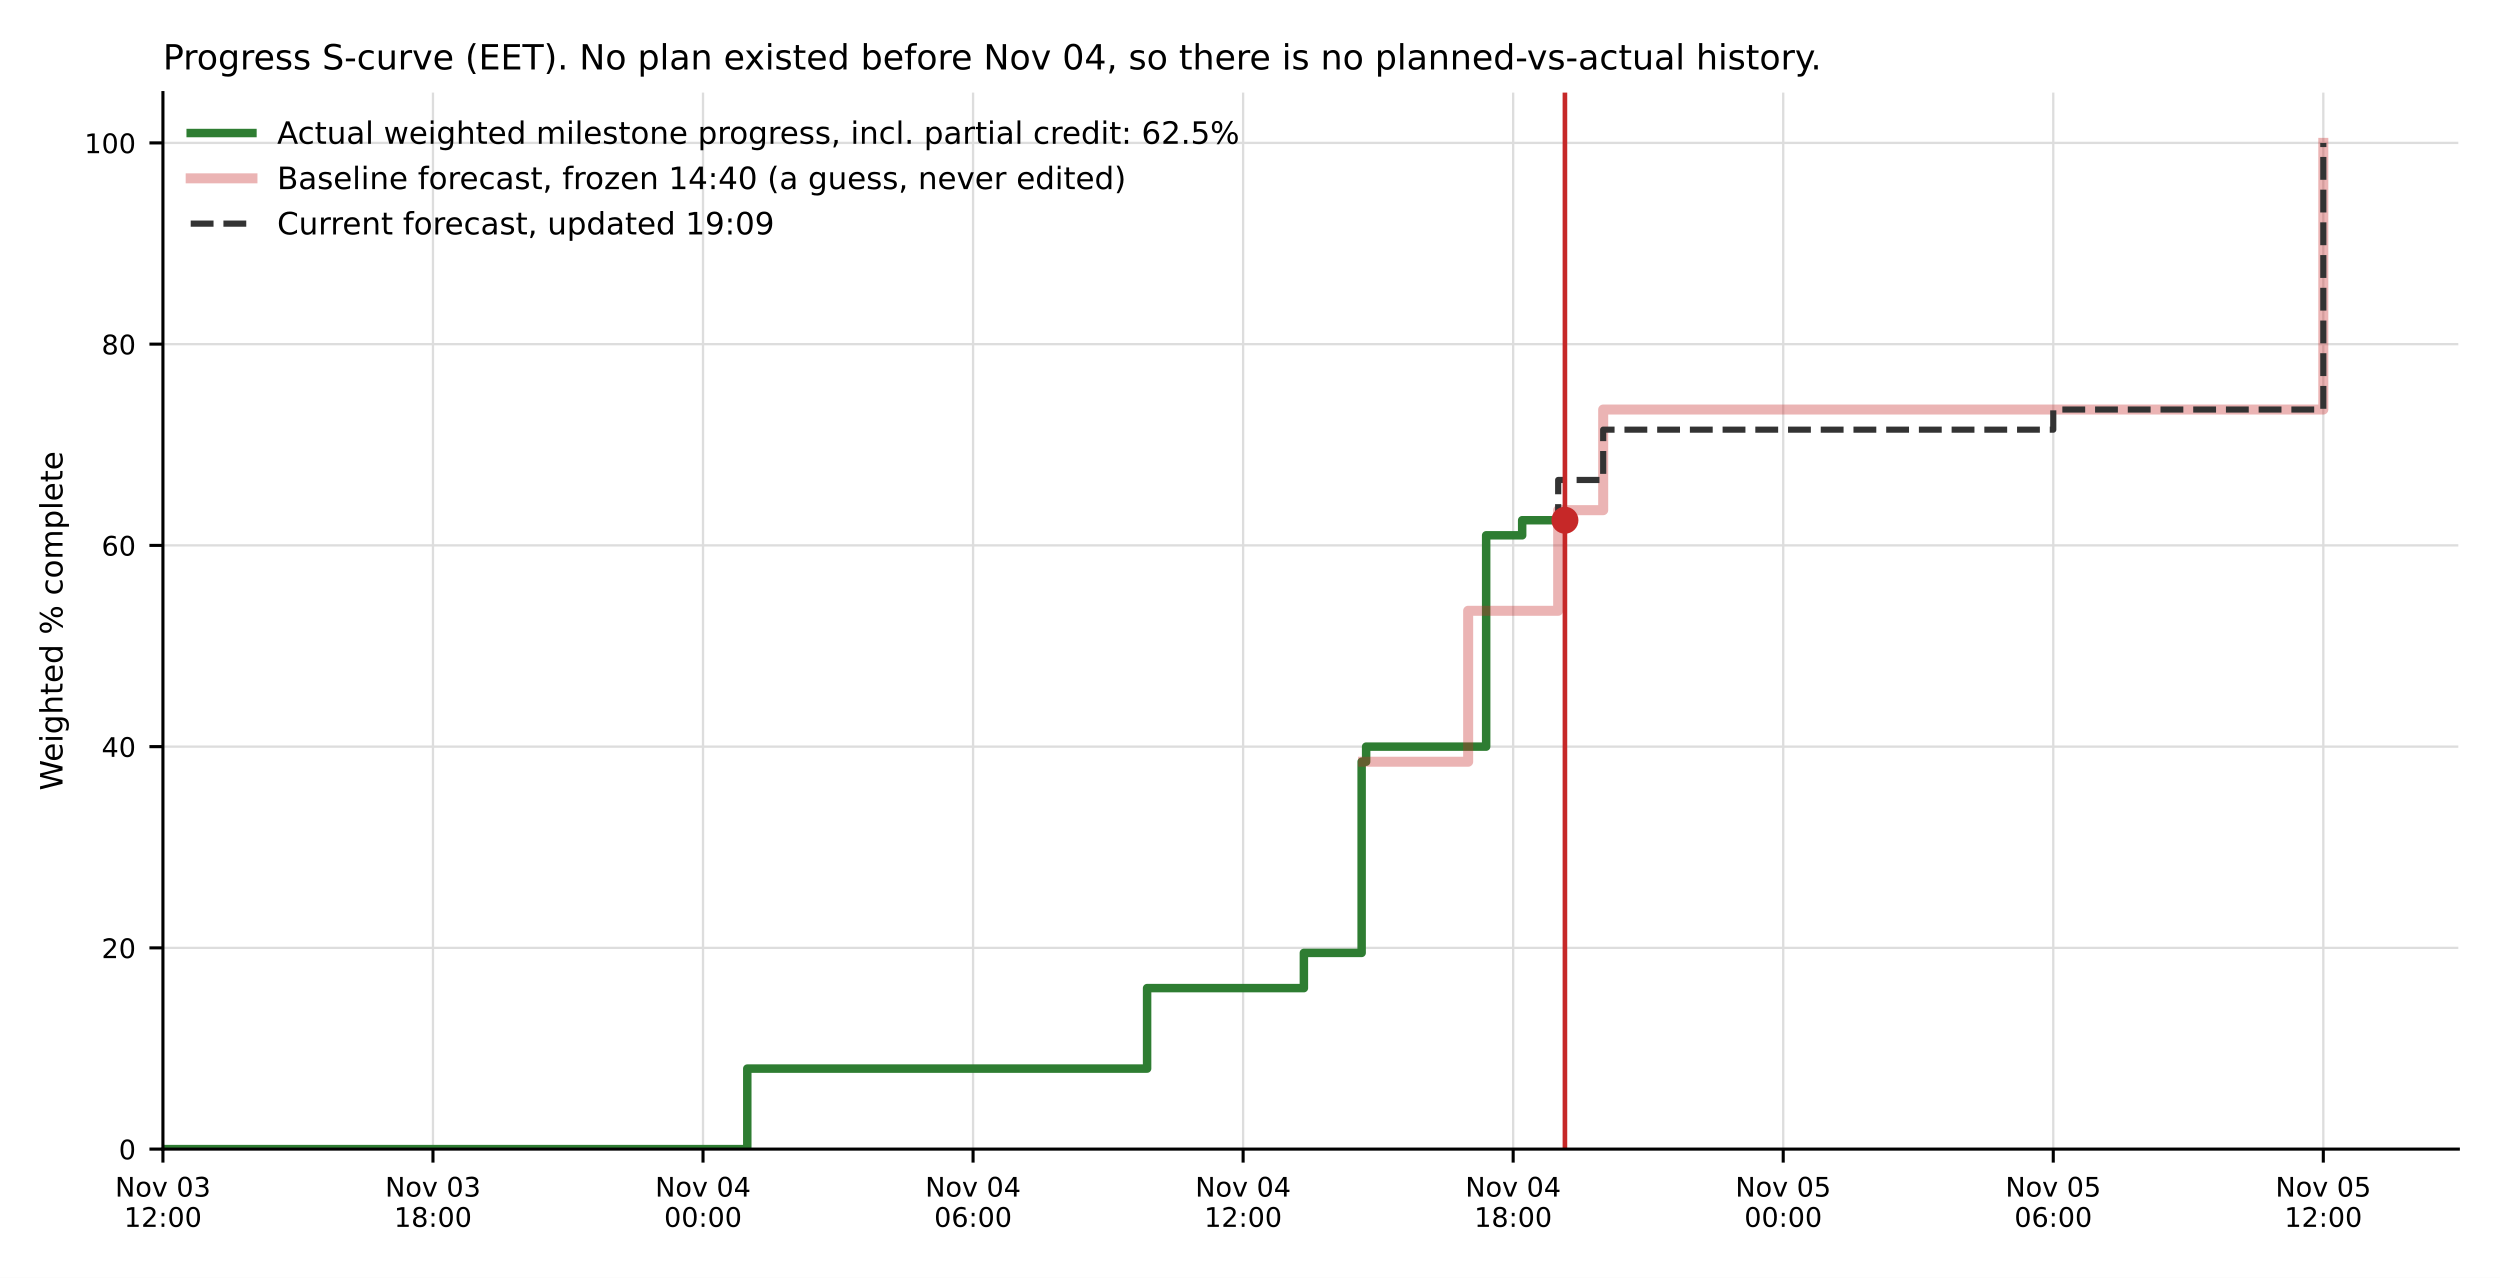
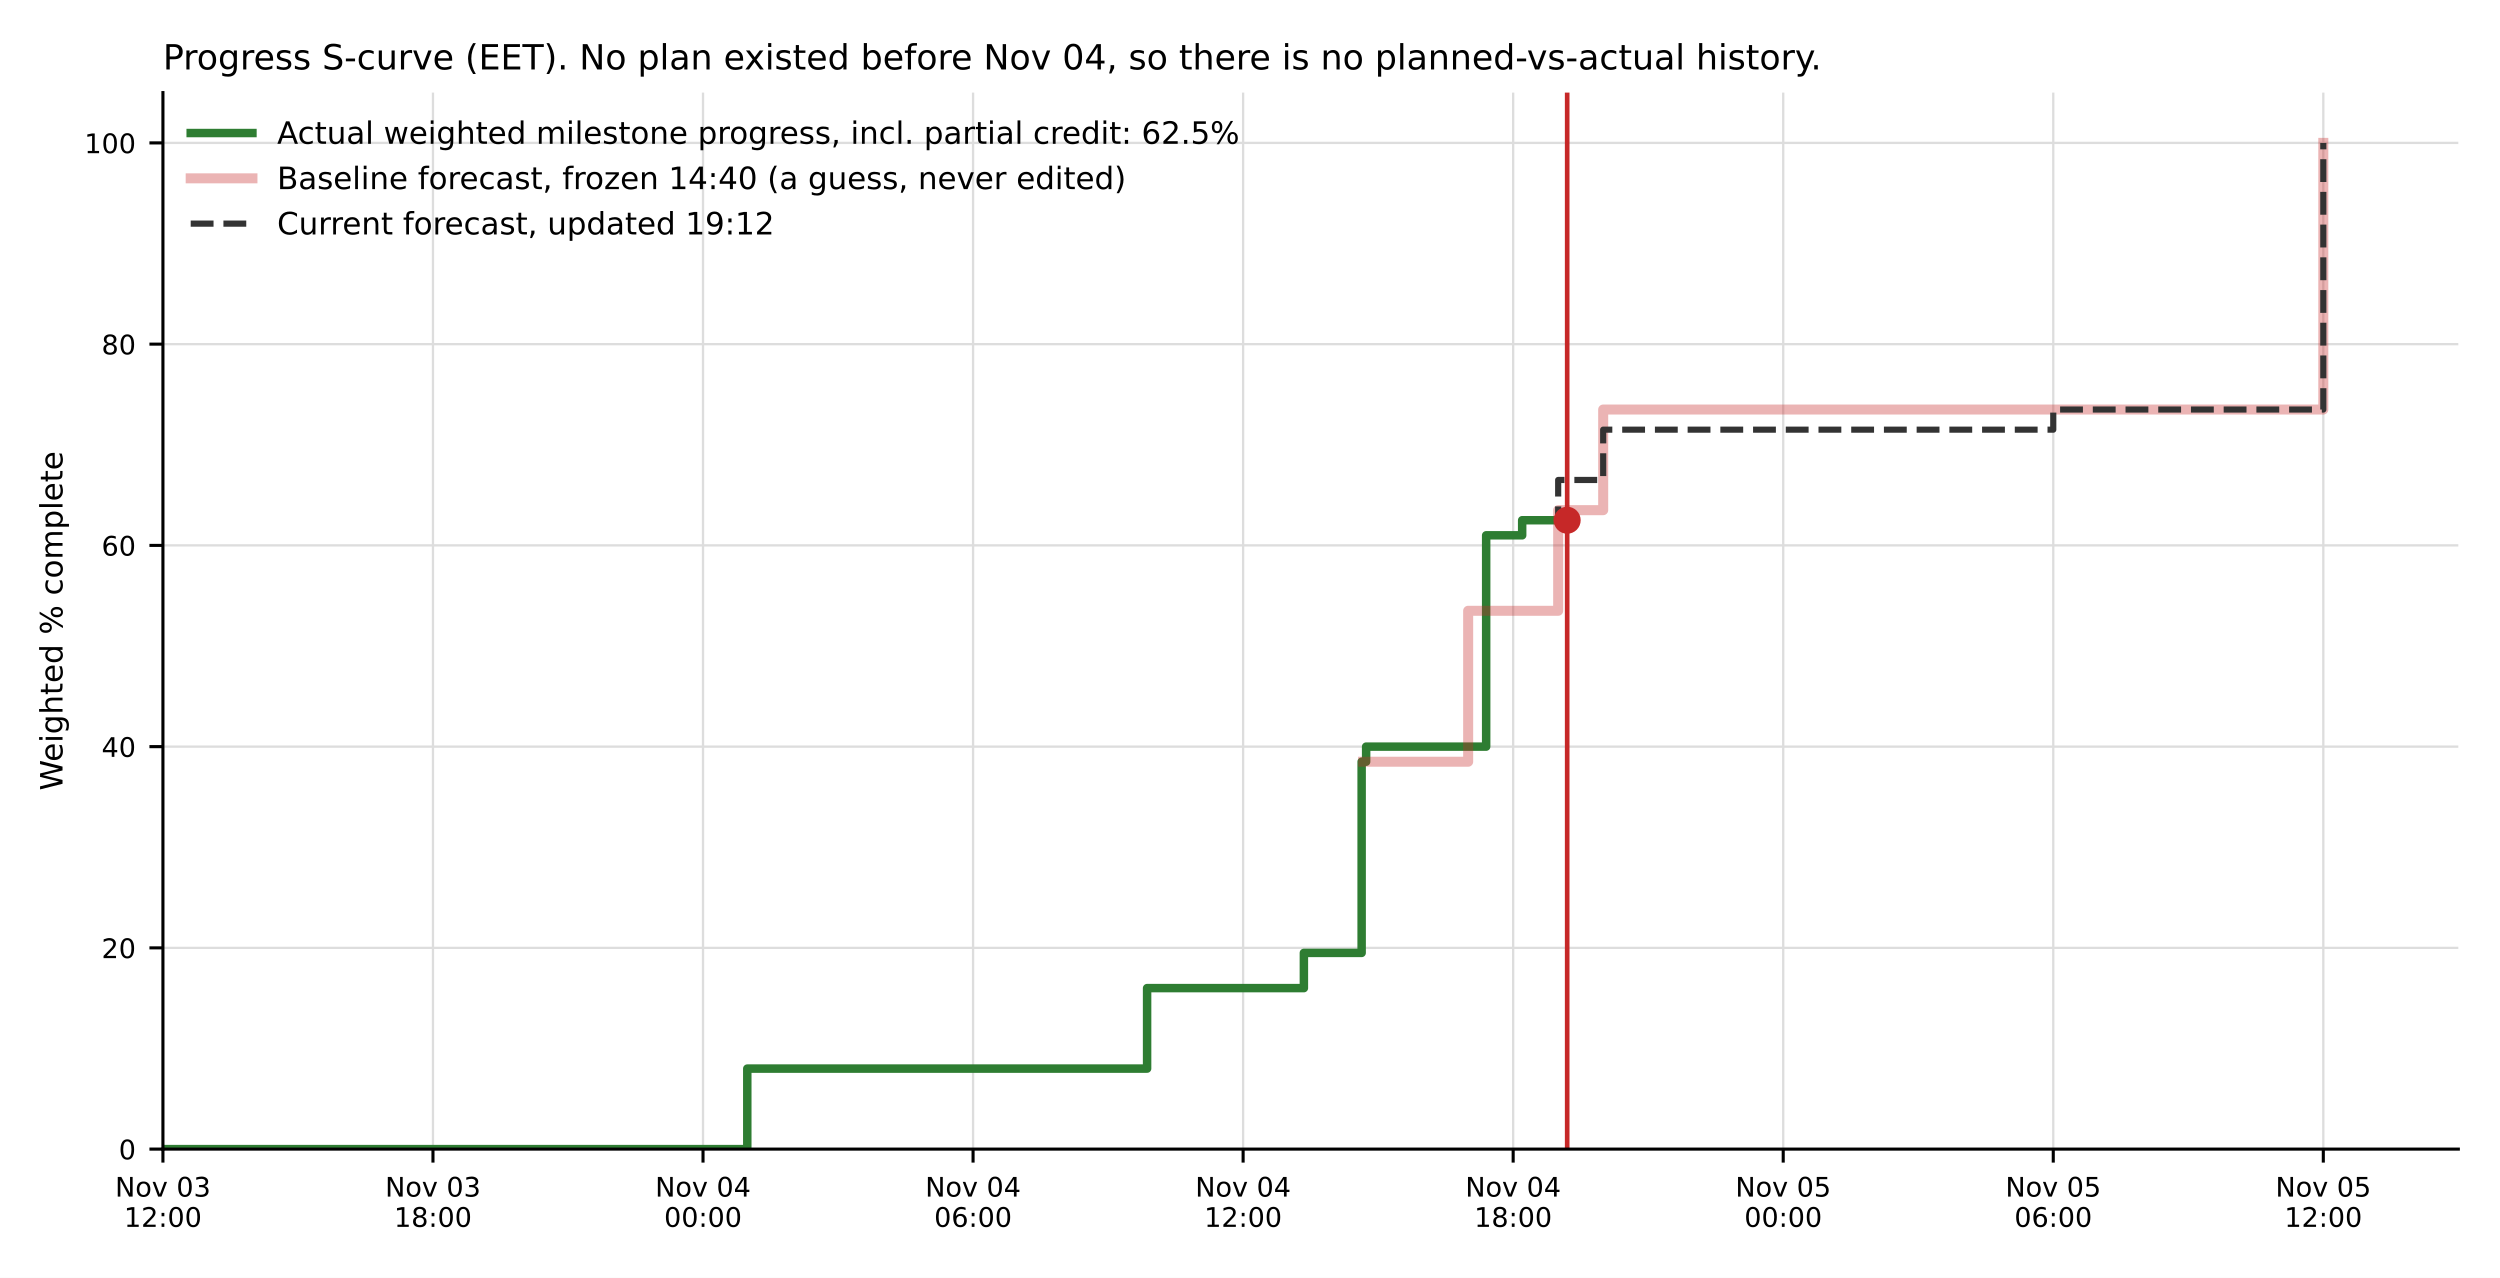
<svg xmlns="http://www.w3.org/2000/svg" xmlns:xlink="http://www.w3.org/1999/xlink" width="648pt" height="331.2pt" viewBox="0 0 648 331.2" version="1.1">
  <defs>
    <style type="text/css">*{stroke-linejoin: round; stroke-linecap: butt}</style>
  </defs>
  <g id="figure_1">
    <g id="patch_1">
      <path d="M 0 331.2  L 648 331.2  L 648 0  L 0 0  z " style="fill: #ffffff" />
    </g>
    <g id="axes_1">
      <g id="patch_2">
        <path d="M 42.23 297.848  L 637.2 297.848  L 637.2 24  L 42.23 24  z " style="fill: #ffffff" />
      </g>
      <g id="matplotlib.axis_1">
        <g id="xtick_1">
          <g id="line2d_1">
-             <path d="M 42.23 297.848  L 42.23 24  " clip-path="url(#p458c146029)" style="fill: none; stroke: #dddddd; stroke-width: 0.6; stroke-linecap: square" />
+             <path d="M 42.23 297.848  L 42.23 24  " clip-path="url(#p24f8b8bcc0)" style="fill: none; stroke: #dddddd; stroke-width: 0.6; stroke-linecap: square" />
          </g>
          <g id="line2d_2">
            <defs>
-               <path id="m298e2c6927" d="M 0 0  L 0 3.5  " style="stroke: #000000; stroke-width: 0.8" />
+               <path id="m2ee72d56c0" d="M 0 0  L 0 3.5  " style="stroke: #000000; stroke-width: 0.8" />
            </defs>
            <g>
-               <use xlink:href="#m298e2c6927" x="42.23" y="297.848" style="stroke: #000000; stroke-width: 0.8" />
+               <use xlink:href="#m2ee72d56c0" x="42.23" y="297.848" style="stroke: #000000; stroke-width: 0.8" />
            </g>
          </g>
          <g id="text_1">
            <text style="font-size: 7px; font-family: 'DejaVu Sans'" transform="translate(29.83234 310.1669)">Nov 03</text>
            <text style="font-size: 7px; font-family: 'DejaVu Sans'" transform="translate(32.14344 318.0054)">12:00</text>
          </g>
        </g>
        <g id="xtick_2">
          <g id="line2d_3">
-             <path d="M 112.226 297.848  L 112.226 24  " clip-path="url(#p458c146029)" style="fill: none; stroke: #dddddd; stroke-width: 0.6; stroke-linecap: square" />
+             <path d="M 112.226 297.848  L 112.226 24  " clip-path="url(#p24f8b8bcc0)" style="fill: none; stroke: #dddddd; stroke-width: 0.6; stroke-linecap: square" />
          </g>
          <g id="line2d_4">
            <g>
-               <use xlink:href="#m298e2c6927" x="112.226" y="297.848" style="stroke: #000000; stroke-width: 0.8" />
+               <use xlink:href="#m2ee72d56c0" x="112.226" y="297.848" style="stroke: #000000; stroke-width: 0.8" />
            </g>
          </g>
          <g id="text_2">
            <text style="font-size: 7px; font-family: 'DejaVu Sans'" transform="translate(99.82881 310.1669)">Nov 03</text>
            <text style="font-size: 7px; font-family: 'DejaVu Sans'" transform="translate(102.1399 318.0054)">18:00</text>
          </g>
        </g>
        <g id="xtick_3">
          <g id="line2d_5">
-             <path d="M 182.223 297.848  L 182.223 24  " clip-path="url(#p458c146029)" style="fill: none; stroke: #dddddd; stroke-width: 0.6; stroke-linecap: square" />
+             <path d="M 182.223 297.848  L 182.223 24  " clip-path="url(#p24f8b8bcc0)" style="fill: none; stroke: #dddddd; stroke-width: 0.6; stroke-linecap: square" />
          </g>
          <g id="line2d_6">
            <g>
-               <use xlink:href="#m298e2c6927" x="182.223" y="297.848" style="stroke: #000000; stroke-width: 0.8" />
+               <use xlink:href="#m2ee72d56c0" x="182.223" y="297.848" style="stroke: #000000; stroke-width: 0.8" />
            </g>
          </g>
          <g id="text_3">
            <text style="font-size: 7px; font-family: 'DejaVu Sans'" transform="translate(169.8253 310.1669)">Nov 04</text>
            <text style="font-size: 7px; font-family: 'DejaVu Sans'" transform="translate(172.1364 318.0054)">00:00</text>
          </g>
        </g>
        <g id="xtick_4">
          <g id="line2d_7">
-             <path d="M 252.219 297.848  L 252.219 24  " clip-path="url(#p458c146029)" style="fill: none; stroke: #dddddd; stroke-width: 0.6; stroke-linecap: square" />
+             <path d="M 252.219 297.848  L 252.219 24  " clip-path="url(#p24f8b8bcc0)" style="fill: none; stroke: #dddddd; stroke-width: 0.6; stroke-linecap: square" />
          </g>
          <g id="line2d_8">
            <g>
-               <use xlink:href="#m298e2c6927" x="252.219" y="297.848" style="stroke: #000000; stroke-width: 0.8" />
+               <use xlink:href="#m2ee72d56c0" x="252.219" y="297.848" style="stroke: #000000; stroke-width: 0.8" />
            </g>
          </g>
          <g id="text_4">
            <text style="font-size: 7px; font-family: 'DejaVu Sans'" transform="translate(239.8218 310.1669)">Nov 04</text>
            <text style="font-size: 7px; font-family: 'DejaVu Sans'" transform="translate(242.1328 318.0054)">06:00</text>
          </g>
        </g>
        <g id="xtick_5">
          <g id="line2d_9">
-             <path d="M 322.216 297.848  L 322.216 24  " clip-path="url(#p458c146029)" style="fill: none; stroke: #dddddd; stroke-width: 0.6; stroke-linecap: square" />
+             <path d="M 322.216 297.848  L 322.216 24  " clip-path="url(#p24f8b8bcc0)" style="fill: none; stroke: #dddddd; stroke-width: 0.6; stroke-linecap: square" />
          </g>
          <g id="line2d_10">
            <g>
-               <use xlink:href="#m298e2c6927" x="322.216" y="297.848" style="stroke: #000000; stroke-width: 0.8" />
+               <use xlink:href="#m2ee72d56c0" x="322.216" y="297.848" style="stroke: #000000; stroke-width: 0.8" />
            </g>
          </g>
          <g id="text_5">
            <text style="font-size: 7px; font-family: 'DejaVu Sans'" transform="translate(309.8182 310.1669)">Nov 04</text>
            <text style="font-size: 7px; font-family: 'DejaVu Sans'" transform="translate(312.1293 318.0054)">12:00</text>
          </g>
        </g>
        <g id="xtick_6">
          <g id="line2d_11">
-             <path d="M 392.212 297.848  L 392.212 24  " clip-path="url(#p458c146029)" style="fill: none; stroke: #dddddd; stroke-width: 0.6; stroke-linecap: square" />
+             <path d="M 392.212 297.848  L 392.212 24  " clip-path="url(#p24f8b8bcc0)" style="fill: none; stroke: #dddddd; stroke-width: 0.6; stroke-linecap: square" />
          </g>
          <g id="line2d_12">
            <g>
-               <use xlink:href="#m298e2c6927" x="392.212" y="297.848" style="stroke: #000000; stroke-width: 0.8" />
+               <use xlink:href="#m2ee72d56c0" x="392.212" y="297.848" style="stroke: #000000; stroke-width: 0.8" />
            </g>
          </g>
          <g id="text_6">
            <text style="font-size: 7px; font-family: 'DejaVu Sans'" transform="translate(379.8147 310.1669)">Nov 04</text>
            <text style="font-size: 7px; font-family: 'DejaVu Sans'" transform="translate(382.1258 318.0054)">18:00</text>
          </g>
        </g>
        <g id="xtick_7">
          <g id="line2d_13">
-             <path d="M 462.209 297.848  L 462.209 24  " clip-path="url(#p458c146029)" style="fill: none; stroke: #dddddd; stroke-width: 0.6; stroke-linecap: square" />
+             <path d="M 462.209 297.848  L 462.209 24  " clip-path="url(#p24f8b8bcc0)" style="fill: none; stroke: #dddddd; stroke-width: 0.6; stroke-linecap: square" />
          </g>
          <g id="line2d_14">
            <g>
-               <use xlink:href="#m298e2c6927" x="462.209" y="297.848" style="stroke: #000000; stroke-width: 0.8" />
+               <use xlink:href="#m2ee72d56c0" x="462.209" y="297.848" style="stroke: #000000; stroke-width: 0.8" />
            </g>
          </g>
          <g id="text_7">
            <text style="font-size: 7px; font-family: 'DejaVu Sans'" transform="translate(449.8112 310.1669)">Nov 05</text>
            <text style="font-size: 7px; font-family: 'DejaVu Sans'" transform="translate(452.1223 318.0054)">00:00</text>
          </g>
        </g>
        <g id="xtick_8">
          <g id="line2d_15">
-             <path d="M 532.205 297.848  L 532.205 24  " clip-path="url(#p458c146029)" style="fill: none; stroke: #dddddd; stroke-width: 0.6; stroke-linecap: square" />
+             <path d="M 532.205 297.848  L 532.205 24  " clip-path="url(#p24f8b8bcc0)" style="fill: none; stroke: #dddddd; stroke-width: 0.6; stroke-linecap: square" />
          </g>
          <g id="line2d_16">
            <g>
-               <use xlink:href="#m298e2c6927" x="532.205" y="297.848" style="stroke: #000000; stroke-width: 0.8" />
+               <use xlink:href="#m2ee72d56c0" x="532.205" y="297.848" style="stroke: #000000; stroke-width: 0.8" />
            </g>
          </g>
          <g id="text_8">
            <text style="font-size: 7px; font-family: 'DejaVu Sans'" transform="translate(519.8076 310.1669)">Nov 05</text>
            <text style="font-size: 7px; font-family: 'DejaVu Sans'" transform="translate(522.1187 318.0054)">06:00</text>
          </g>
        </g>
        <g id="xtick_9">
          <g id="line2d_17">
-             <path d="M 602.202 297.848  L 602.202 24  " clip-path="url(#p458c146029)" style="fill: none; stroke: #dddddd; stroke-width: 0.6; stroke-linecap: square" />
+             <path d="M 602.202 297.848  L 602.202 24  " clip-path="url(#p24f8b8bcc0)" style="fill: none; stroke: #dddddd; stroke-width: 0.6; stroke-linecap: square" />
          </g>
          <g id="line2d_18">
            <g>
-               <use xlink:href="#m298e2c6927" x="602.202" y="297.848" style="stroke: #000000; stroke-width: 0.8" />
+               <use xlink:href="#m2ee72d56c0" x="602.202" y="297.848" style="stroke: #000000; stroke-width: 0.8" />
            </g>
          </g>
          <g id="text_9">
            <text style="font-size: 7px; font-family: 'DejaVu Sans'" transform="translate(589.8041 310.1669)">Nov 05</text>
            <text style="font-size: 7px; font-family: 'DejaVu Sans'" transform="translate(592.1152 318.0054)">12:00</text>
          </g>
        </g>
      </g>
      <g id="matplotlib.axis_2">
        <g id="ytick_1">
          <g id="line2d_19">
-             <path d="M 42.23 297.848  L 637.2 297.848  " clip-path="url(#p458c146029)" style="fill: none; stroke: #dddddd; stroke-width: 0.6; stroke-linecap: square" />
+             <path d="M 42.23 297.848  L 637.2 297.848  " clip-path="url(#p24f8b8bcc0)" style="fill: none; stroke: #dddddd; stroke-width: 0.6; stroke-linecap: square" />
          </g>
          <g id="line2d_20">
            <defs>
-               <path id="made3f83010" d="M 0 0  L -3.5 0  " style="stroke: #000000; stroke-width: 0.8" />
+               <path id="m047c704cd4" d="M 0 0  L -3.5 0  " style="stroke: #000000; stroke-width: 0.8" />
            </defs>
            <g>
-               <use xlink:href="#made3f83010" x="42.23" y="297.848" style="stroke: #000000; stroke-width: 0.8" />
+               <use xlink:href="#m047c704cd4" x="42.23" y="297.848" style="stroke: #000000; stroke-width: 0.8" />
            </g>
          </g>
          <g id="text_10">
            <text style="font-size: 7px; font-family: 'DejaVu Sans'; text-anchor: end" x="35.23" y="300.507" transform="rotate(-0 35.23 300.5075)">0</text>
          </g>
        </g>
        <g id="ytick_2">
          <g id="line2d_21">
-             <path d="M 42.23 245.686  L 637.2 245.686  " clip-path="url(#p458c146029)" style="fill: none; stroke: #dddddd; stroke-width: 0.6; stroke-linecap: square" />
+             <path d="M 42.23 245.686  L 637.2 245.686  " clip-path="url(#p24f8b8bcc0)" style="fill: none; stroke: #dddddd; stroke-width: 0.6; stroke-linecap: square" />
          </g>
          <g id="line2d_22">
            <g>
-               <use xlink:href="#made3f83010" x="42.23" y="245.686" style="stroke: #000000; stroke-width: 0.8" />
+               <use xlink:href="#m047c704cd4" x="42.23" y="245.686" style="stroke: #000000; stroke-width: 0.8" />
            </g>
          </g>
          <g id="text_11">
            <text style="font-size: 7px; font-family: 'DejaVu Sans'; text-anchor: end" x="35.23" y="248.346" transform="rotate(-0 35.23 248.3459)">20</text>
          </g>
        </g>
        <g id="ytick_3">
          <g id="line2d_23">
-             <path d="M 42.23 193.525  L 637.2 193.525  " clip-path="url(#p458c146029)" style="fill: none; stroke: #dddddd; stroke-width: 0.6; stroke-linecap: square" />
+             <path d="M 42.23 193.525  L 637.2 193.525  " clip-path="url(#p24f8b8bcc0)" style="fill: none; stroke: #dddddd; stroke-width: 0.6; stroke-linecap: square" />
          </g>
          <g id="line2d_24">
            <g>
-               <use xlink:href="#made3f83010" x="42.23" y="193.525" style="stroke: #000000; stroke-width: 0.8" />
+               <use xlink:href="#m047c704cd4" x="42.23" y="193.525" style="stroke: #000000; stroke-width: 0.8" />
            </g>
          </g>
          <g id="text_12">
            <text style="font-size: 7px; font-family: 'DejaVu Sans'; text-anchor: end" x="35.23" y="196.184" transform="rotate(-0 35.23 196.1844)">40</text>
          </g>
        </g>
        <g id="ytick_4">
          <g id="line2d_25">
-             <path d="M 42.23 141.363  L 637.2 141.363  " clip-path="url(#p458c146029)" style="fill: none; stroke: #dddddd; stroke-width: 0.6; stroke-linecap: square" />
+             <path d="M 42.23 141.363  L 637.2 141.363  " clip-path="url(#p24f8b8bcc0)" style="fill: none; stroke: #dddddd; stroke-width: 0.6; stroke-linecap: square" />
          </g>
          <g id="line2d_26">
            <g>
-               <use xlink:href="#made3f83010" x="42.23" y="141.363" style="stroke: #000000; stroke-width: 0.8" />
+               <use xlink:href="#m047c704cd4" x="42.23" y="141.363" style="stroke: #000000; stroke-width: 0.8" />
            </g>
          </g>
          <g id="text_13">
            <text style="font-size: 7px; font-family: 'DejaVu Sans'; text-anchor: end" x="35.23" y="144.023" transform="rotate(-0 35.23 144.0229)">60</text>
          </g>
        </g>
        <g id="ytick_5">
          <g id="line2d_27">
-             <path d="M 42.23 89.202  L 637.2 89.202  " clip-path="url(#p458c146029)" style="fill: none; stroke: #dddddd; stroke-width: 0.6; stroke-linecap: square" />
+             <path d="M 42.23 89.202  L 637.2 89.202  " clip-path="url(#p24f8b8bcc0)" style="fill: none; stroke: #dddddd; stroke-width: 0.6; stroke-linecap: square" />
          </g>
          <g id="line2d_28">
            <g>
-               <use xlink:href="#made3f83010" x="42.23" y="89.202" style="stroke: #000000; stroke-width: 0.8" />
+               <use xlink:href="#m047c704cd4" x="42.23" y="89.202" style="stroke: #000000; stroke-width: 0.8" />
            </g>
          </g>
          <g id="text_14">
            <text style="font-size: 7px; font-family: 'DejaVu Sans'; text-anchor: end" x="35.23" y="91.861" transform="rotate(-0 35.23 91.86136)">80</text>
          </g>
        </g>
        <g id="ytick_6">
          <g id="line2d_29">
-             <path d="M 42.23 37.04  L 637.2 37.04  " clip-path="url(#p458c146029)" style="fill: none; stroke: #dddddd; stroke-width: 0.6; stroke-linecap: square" />
+             <path d="M 42.23 37.04  L 637.2 37.04  " clip-path="url(#p24f8b8bcc0)" style="fill: none; stroke: #dddddd; stroke-width: 0.6; stroke-linecap: square" />
          </g>
          <g id="line2d_30">
            <g>
-               <use xlink:href="#made3f83010" x="42.23" y="37.04" style="stroke: #000000; stroke-width: 0.8" />
+               <use xlink:href="#m047c704cd4" x="42.23" y="37.04" style="stroke: #000000; stroke-width: 0.8" />
            </g>
          </g>
          <g id="text_15">
            <text style="font-size: 7px; font-family: 'DejaVu Sans'; text-anchor: end" x="35.23" y="39.7" transform="rotate(-0 35.23 39.69983)">100</text>
          </g>
        </g>
        <g id="text_16">
          <text style="font-size: 8px; font-family: 'DejaVu Sans'; text-anchor: middle" x="16.205" y="160.924" transform="rotate(-90 16.205 160.924)">Weighted % complete</text>
        </g>
      </g>
      <g id="line2d_31">
-         <path d="M 42.23 297.848  L 193.695 297.848  L 193.695 276.983  L 297.328 276.983  L 297.328 256.119  L 337.965 256.119  L 337.965 246.991  L 352.937 246.991  L 352.937 236.558  L 352.937 236.558  L 352.937 197.437  L 354.103 197.437  L 354.103 193.525  L 385.213 193.525  L 385.213 177.876  L 385.213 177.876  L 385.213 138.755  L 394.546 138.755  L 394.546 134.843  L 405.628 134.843  " clip-path="url(#p458c146029)" style="fill: none; stroke: #2e7d32; stroke-width: 2.2; stroke-linecap: square" />
+         <path d="M 42.23 297.848  L 193.695 297.848  L 193.695 276.983  L 297.328 276.983  L 297.328 256.119  L 337.965 256.119  L 337.965 246.991  L 352.937 246.991  L 352.937 236.558  L 352.937 236.558  L 352.937 197.437  L 354.103 197.437  L 354.103 193.525  L 385.213 193.525  L 385.213 177.876  L 385.213 177.876  L 385.213 138.755  L 394.546 138.755  L 394.546 134.843  L 406.212 134.843  " clip-path="url(#p24f8b8bcc0)" style="fill: none; stroke: #2e7d32; stroke-width: 2.2; stroke-linecap: square" />
      </g>
      <g id="line2d_32">
-         <path d="M 353.325 197.437  L 380.546 197.437  L 380.546 158.316  L 403.878 158.316  L 403.878 147.884  L 403.878 147.884  L 403.878 132.235  L 415.545 132.235  L 415.545 119.195  L 415.545 119.195  L 415.545 106.154  L 602.202 106.154  L 602.202 97.026  L 602.202 97.026  L 602.202 37.04  " clip-path="url(#p458c146029)" style="fill: none; stroke: #c62828; stroke-opacity: 0.35; stroke-width: 2.6; stroke-linecap: square" />
+         <path d="M 353.325 197.437  L 380.546 197.437  L 380.546 158.316  L 403.878 158.316  L 403.878 147.884  L 403.878 147.884  L 403.878 132.235  L 415.545 132.235  L 415.545 119.195  L 415.545 119.195  L 415.545 106.154  L 602.202 106.154  L 602.202 97.026  L 602.202 97.026  L 602.202 37.04  " clip-path="url(#p24f8b8bcc0)" style="fill: none; stroke: #c62828; stroke-opacity: 0.35; stroke-width: 2.6; stroke-linecap: square" />
      </g>
      <g id="line2d_33">
-         <path d="M 405.628 134.843  L 403.878 134.843  L 403.878 124.411  L 415.545 124.411  L 415.545 111.371  L 532.205 111.371  L 532.205 106.154  L 602.202 106.154  L 602.202 97.026  L 602.202 97.026  L 602.202 37.04  " clip-path="url(#p458c146029)" style="fill: none; stroke-dasharray: 5.92,2.56; stroke-dashoffset: 0; stroke: #333333; stroke-width: 1.6" />
+         <path d="M 406.212 134.843  L 403.878 134.843  L 403.878 124.411  L 415.545 124.411  L 415.545 111.371  L 532.205 111.371  L 532.205 106.154  L 602.202 106.154  L 602.202 97.026  L 602.202 97.026  L 602.202 37.04  " clip-path="url(#p24f8b8bcc0)" style="fill: none; stroke-dasharray: 5.92,2.56; stroke-dashoffset: 0; stroke: #333333; stroke-width: 1.6" />
      </g>
      <g id="line2d_34">
-         <path d="M 405.628 297.848  L 405.628 24  " clip-path="url(#p458c146029)" style="fill: none; stroke: #c62828; stroke-width: 1.2; stroke-linecap: square" />
+         <path d="M 406.212 297.848  L 406.212 24  " clip-path="url(#p24f8b8bcc0)" style="fill: none; stroke: #c62828; stroke-width: 1.2; stroke-linecap: square" />
      </g>
      <g id="patch_3">
        <path d="M 42.23 297.848  L 42.23 24  " style="fill: none; stroke: #000000; stroke-width: 0.8; stroke-linejoin: miter; stroke-linecap: square" />
      </g>
      <g id="patch_4">
        <path d="M 42.23 297.848  L 637.2 297.848  " style="fill: none; stroke: #000000; stroke-width: 0.8; stroke-linejoin: miter; stroke-linecap: square" />
      </g>
      <g id="text_17">
        <text style="font-size: 9px; font-family: 'DejaVu Sans'; text-anchor: start" x="42.23" y="18" transform="rotate(-0 42.23 18)">Progress S-curve (EET). No plan existed before Nov 04, so there is no planned-vs-actual history.</text>
      </g>
      <g id="PathCollection_1">
        <defs>
-           <path id="me92c96a71c" d="M 0 3  C 0.796 3 1.559 2.684 2.121 2.121  C 2.684 1.559 3 0.796 3 0  C 3 -0.796 2.684 -1.559 2.121 -2.121  C 1.559 -2.684 0.796 -3 0 -3  C -0.796 -3 -1.559 -2.684 -2.121 -2.121  C -2.684 -1.559 -3 -0.796 -3 0  C -3 0.796 -2.684 1.559 -2.121 2.121  C -1.559 2.684 -0.796 3 0 3  z " style="stroke: #c62828" />
+           <path id="m25eb7439fb" d="M 0 3  C 0.796 3 1.559 2.684 2.121 2.121  C 2.684 1.559 3 0.796 3 0  C 3 -0.796 2.684 -1.559 2.121 -2.121  C 1.559 -2.684 0.796 -3 0 -3  C -0.796 -3 -1.559 -2.684 -2.121 -2.121  C -2.684 -1.559 -3 -0.796 -3 0  C -3 0.796 -2.684 1.559 -2.121 2.121  C -1.559 2.684 -0.796 3 0 3  z " style="stroke: #c62828" />
        </defs>
-         <g clip-path="url(#p458c146029)">
-           <use xlink:href="#me92c96a71c" x="405.628" y="134.843" style="fill: #c62828; stroke: #c62828" />
+         <g clip-path="url(#p24f8b8bcc0)">
+           <use xlink:href="#m25eb7439fb" x="406.212" y="134.843" style="fill: #c62828; stroke: #c62828" />
        </g>
      </g>
      <g id="legend_1">
        <g id="line2d_35">
          <path d="M 49.43 34.479  L 57.43 34.479  L 65.43 34.479  " style="fill: none; stroke: #2e7d32; stroke-width: 2.2; stroke-linecap: square" />
        </g>
        <g id="text_18">
          <text style="font-size: 8px; font-family: 'DejaVu Sans'; text-anchor: start" x="71.83" y="37.279" transform="rotate(-0 71.83 37.27875)">Actual weighted milestone progress, incl. partial credit: 62.5%</text>
        </g>
        <g id="line2d_36">
          <path d="M 49.43 46.221  L 57.43 46.221  L 65.43 46.221  " style="fill: none; stroke: #c62828; stroke-opacity: 0.35; stroke-width: 2.6; stroke-linecap: square" />
        </g>
        <g id="text_19">
          <text style="font-size: 8px; font-family: 'DejaVu Sans'; text-anchor: start" x="71.83" y="49.021" transform="rotate(-0 71.83 49.02125)">Baseline forecast, frozen 14:40 (a guess, never edited)</text>
        </g>
        <g id="line2d_37">
          <path d="M 49.43 57.964  L 57.43 57.964  L 65.43 57.964  " style="fill: none; stroke-dasharray: 5.92,2.56; stroke-dashoffset: 0; stroke: #333333; stroke-width: 1.6" />
        </g>
        <g id="text_20">
-           <text style="font-size: 8px; font-family: 'DejaVu Sans'; text-anchor: start" x="71.83" y="60.764" transform="rotate(-0 71.83 60.76375)">Current forecast, updated 19:09</text>
+           <text style="font-size: 8px; font-family: 'DejaVu Sans'; text-anchor: start" x="71.83" y="60.764" transform="rotate(-0 71.83 60.76375)">Current forecast, updated 19:12</text>
        </g>
      </g>
    </g>
  </g>
  <defs>
-     <clipPath id="p458c146029">
+     <clipPath id="p24f8b8bcc0">
      <rect x="42.23" y="24" width="594.97" height="273.848" />
    </clipPath>
  </defs>
</svg>
